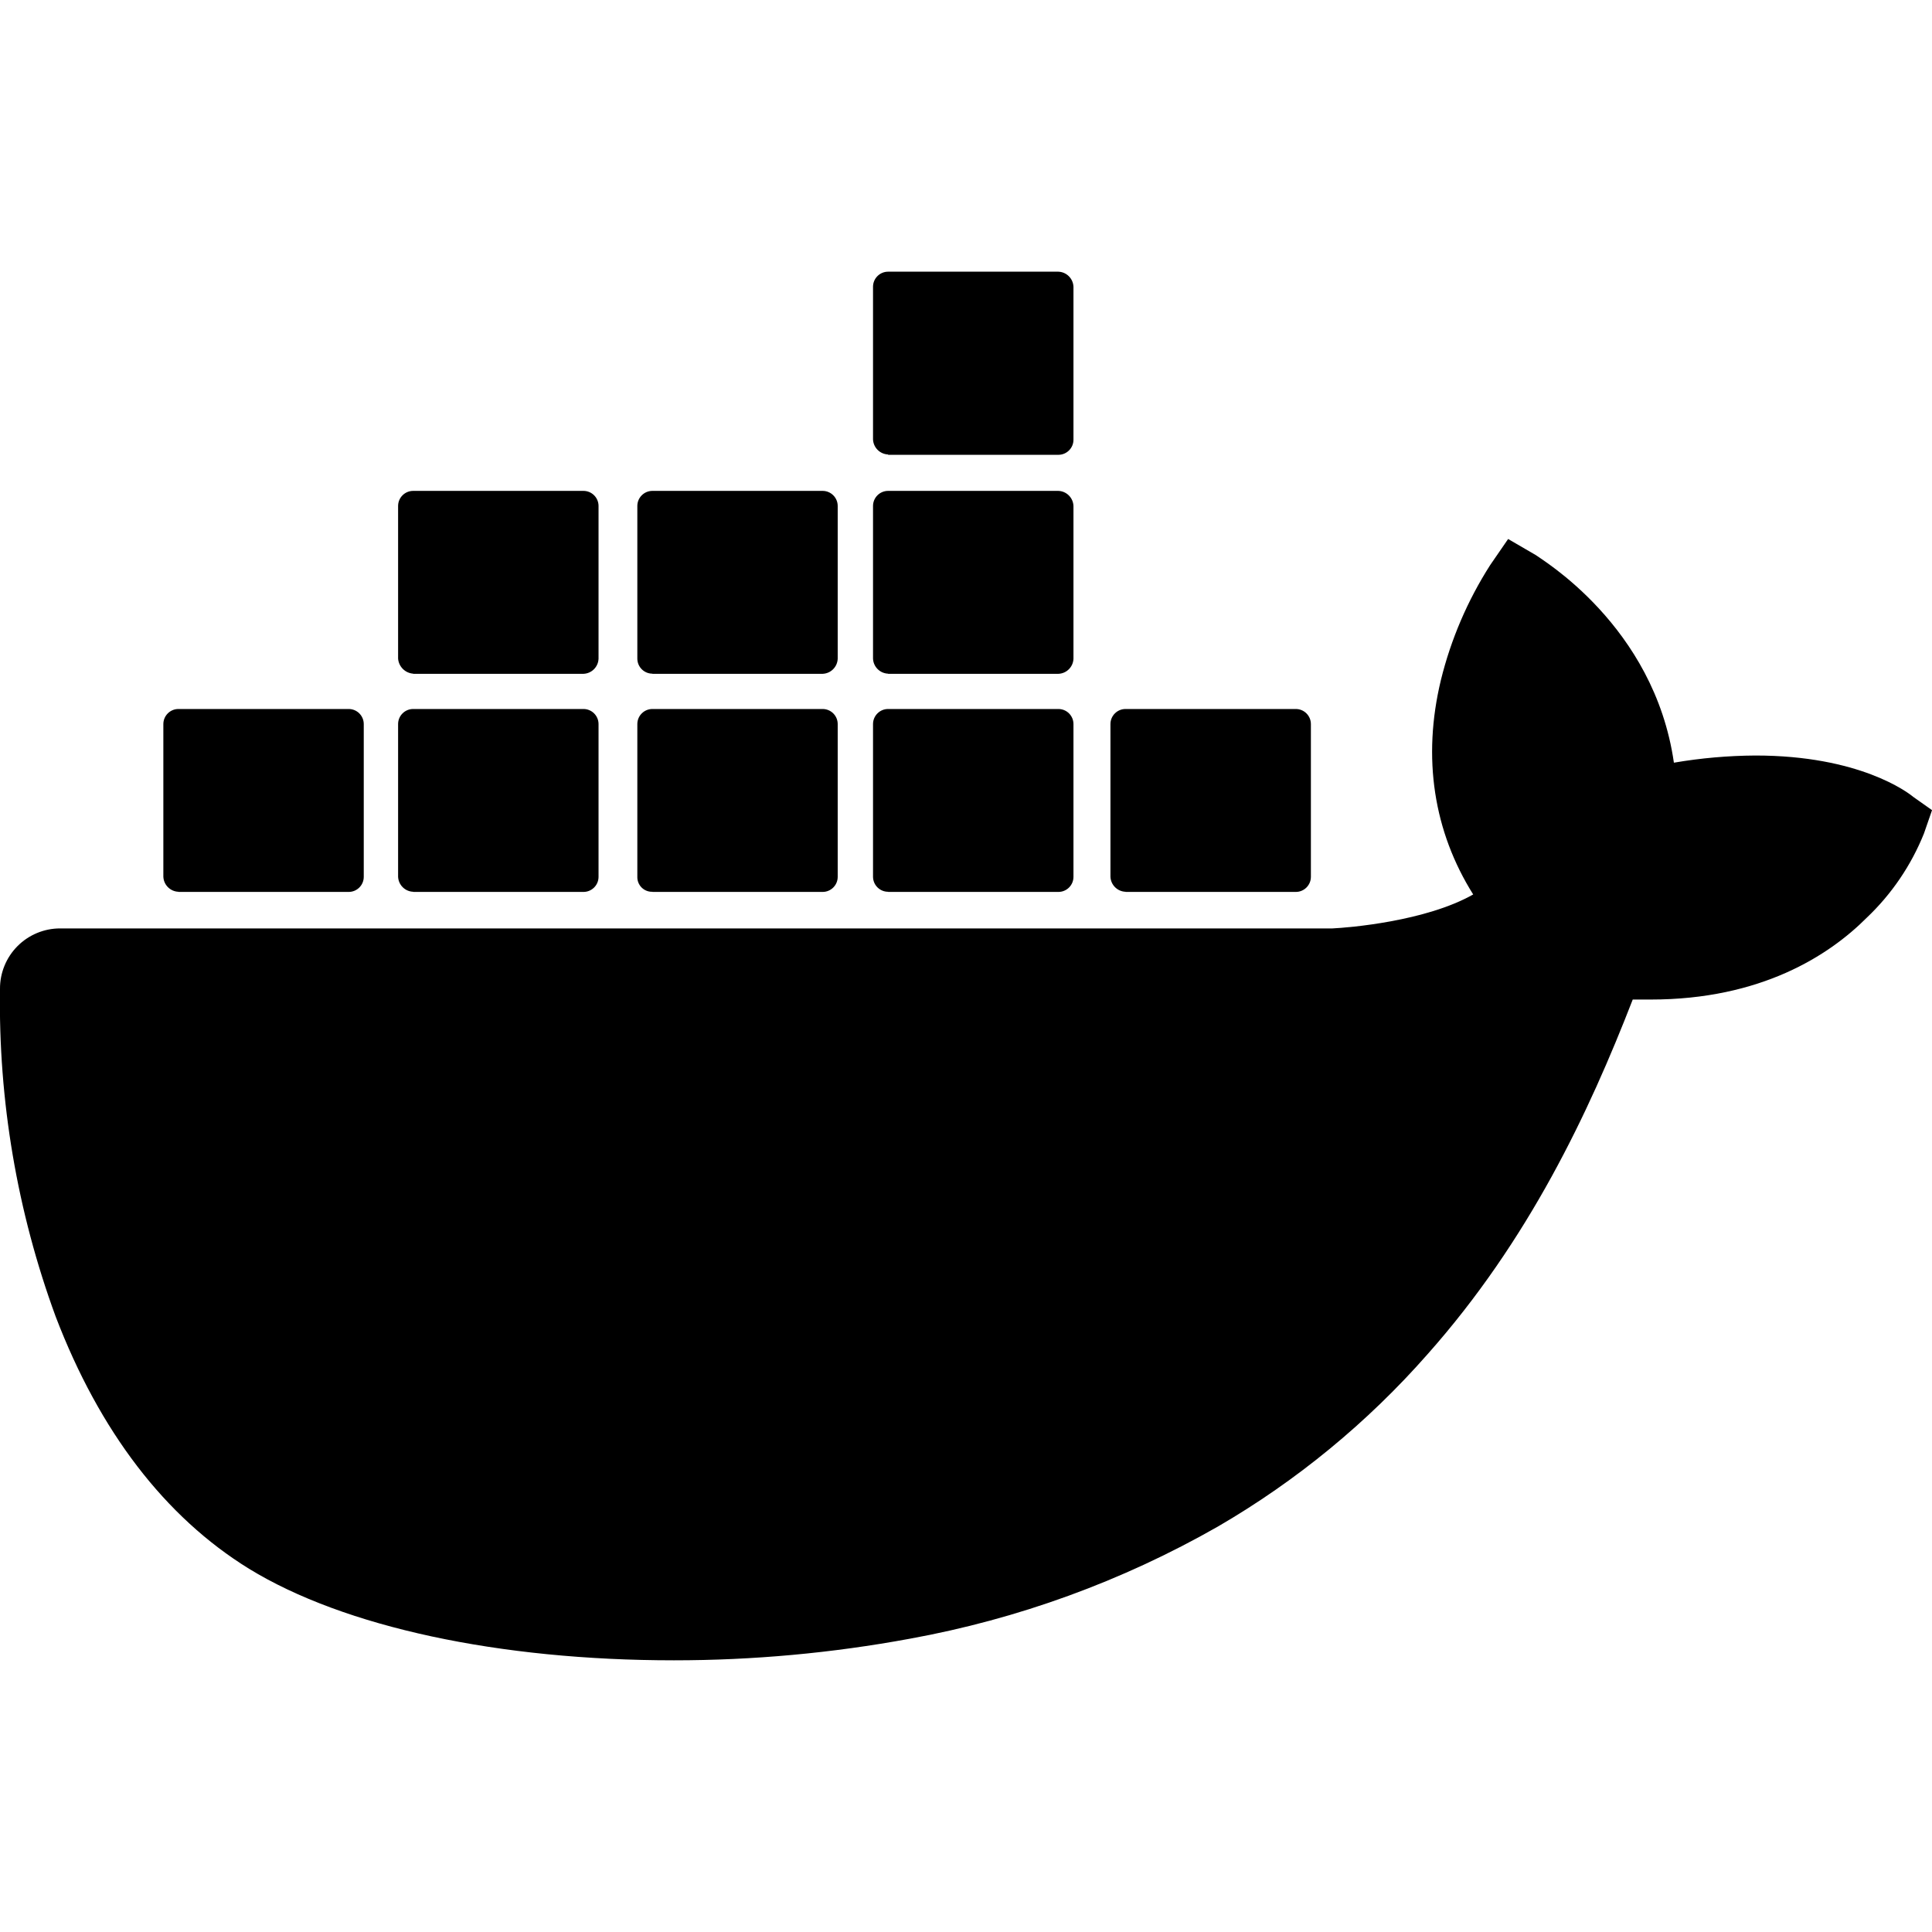
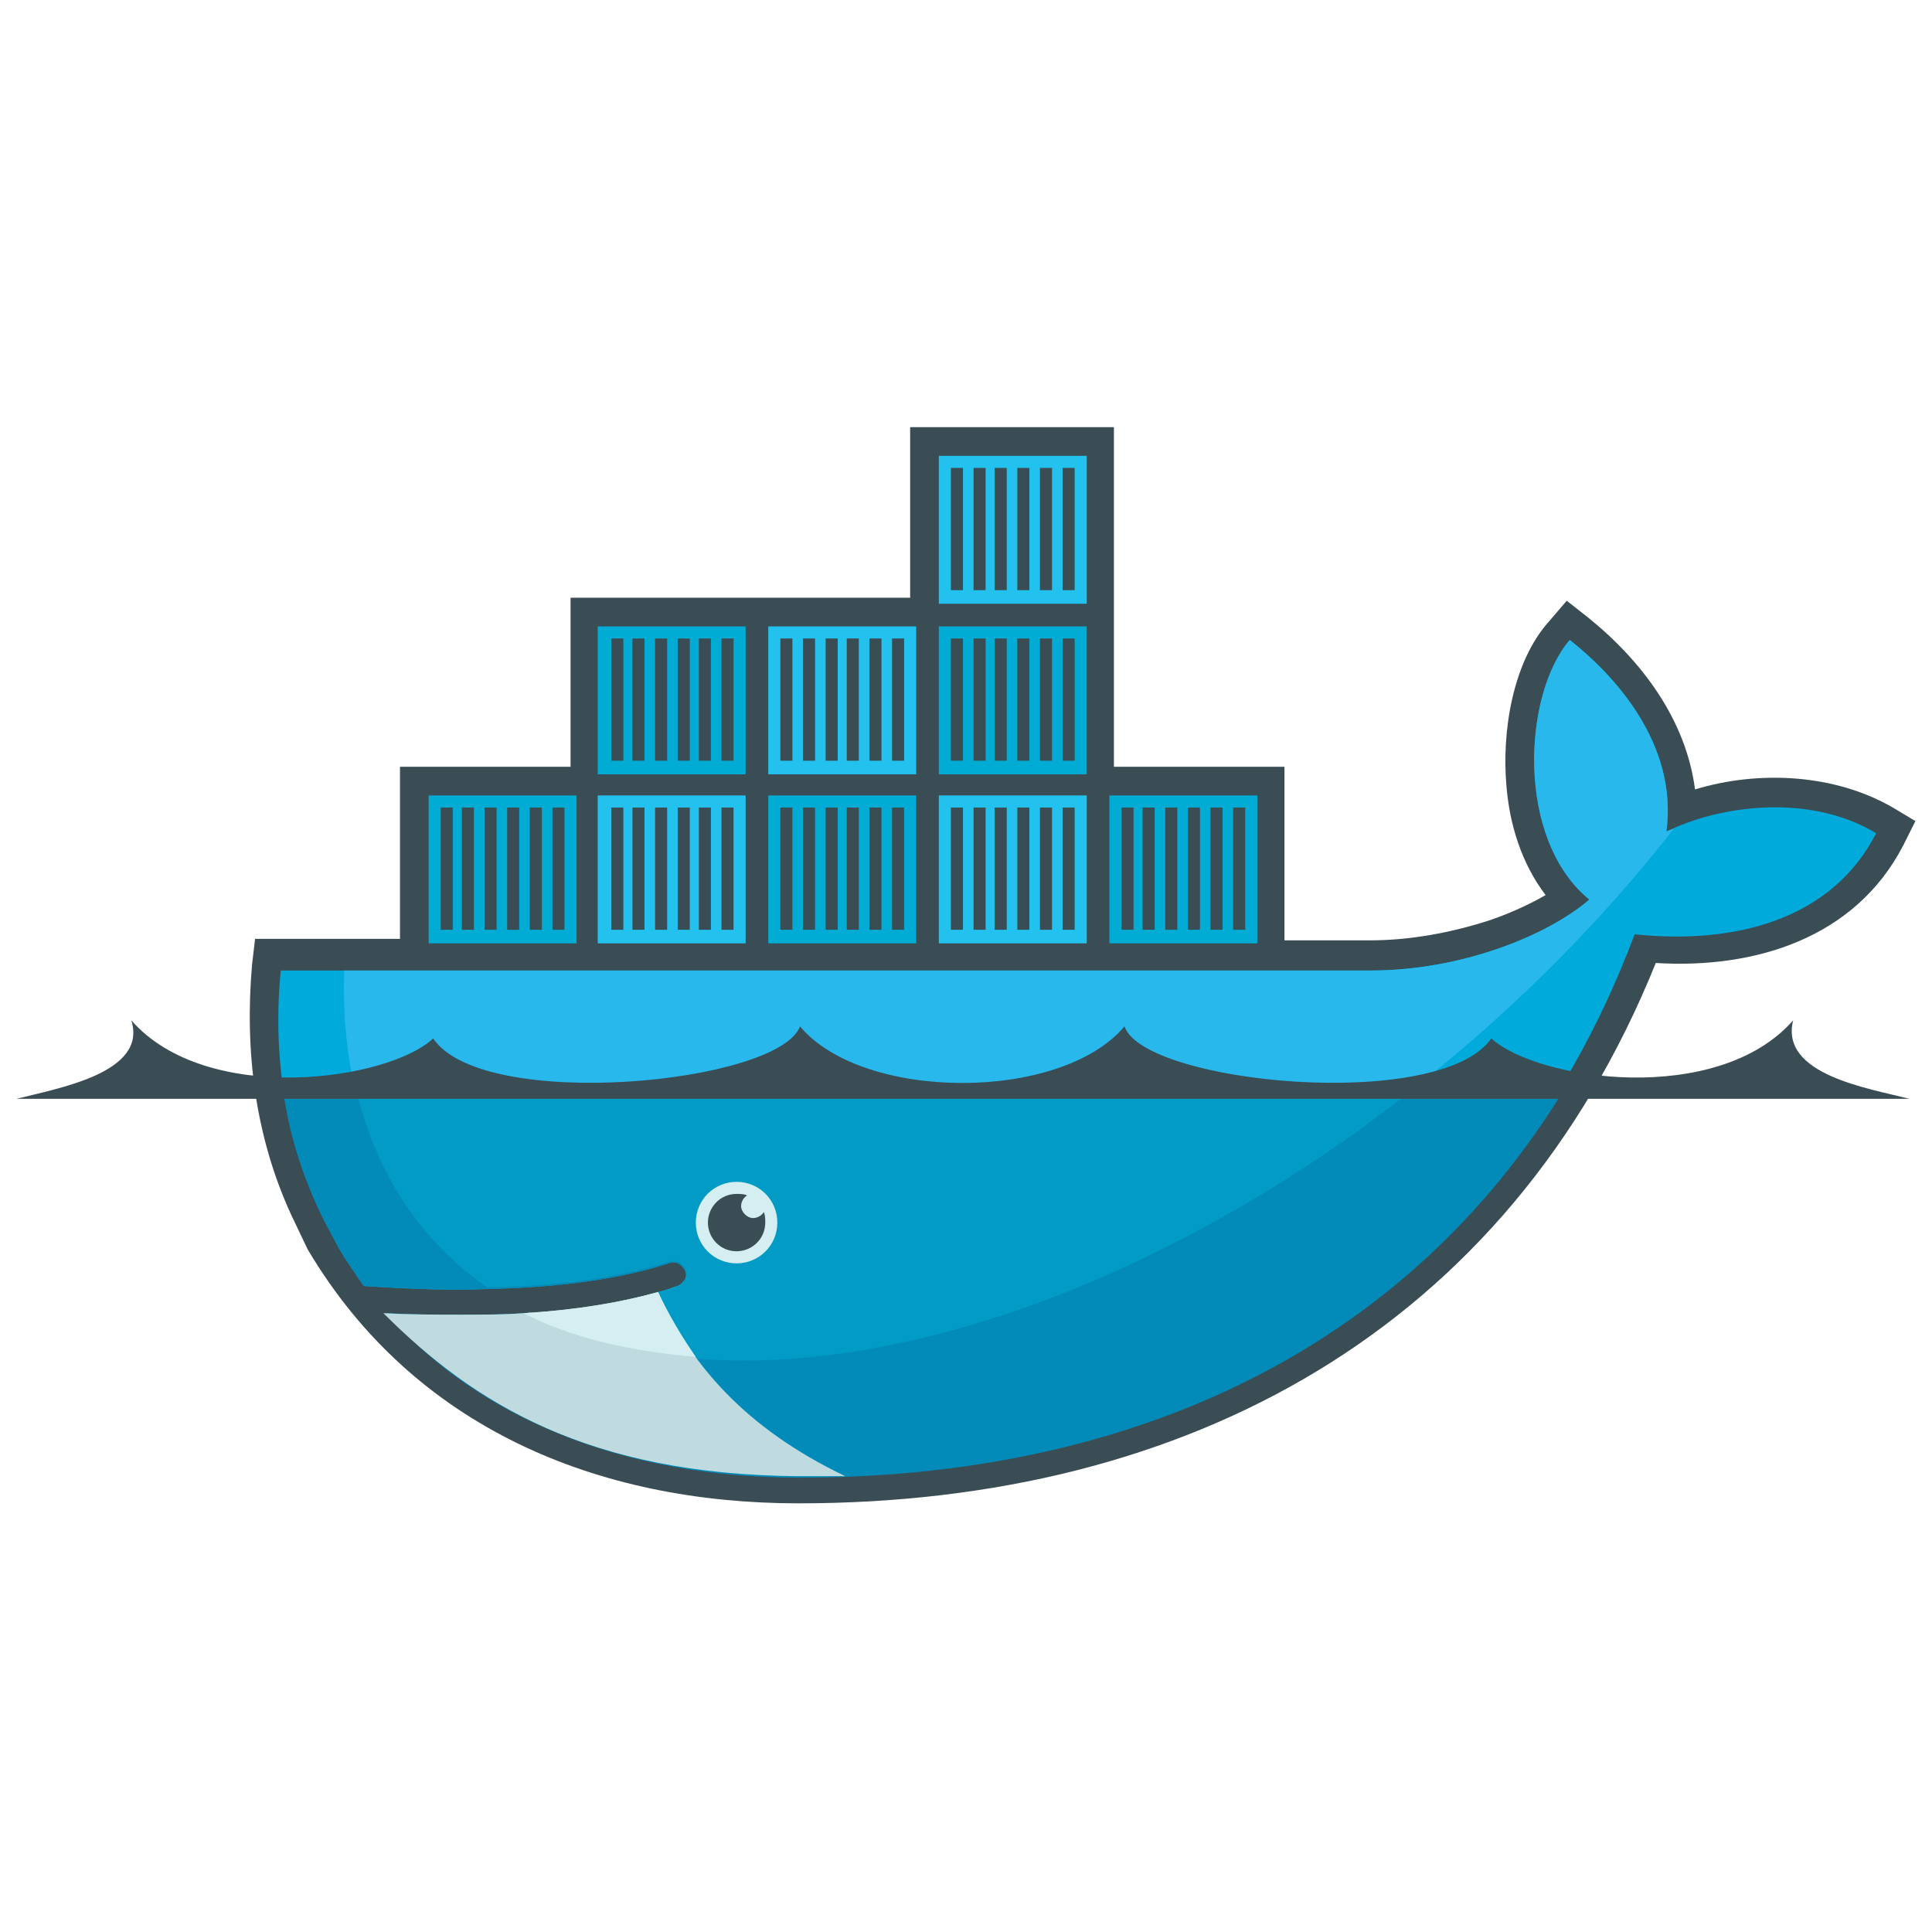
- <svg xmlns="http://www.w3.org/2000/svg" viewBox="0 0 512 512" width="32" height="32">
-   <path d="M507 211.16c-1.42-1.19-14.25-10.94-41.79-10.94a132.55 132.55 0 00-21.61 1.9c-5.22-36.4-35.38-54-36.57-55l-7.36-4.28-4.75 6.9a101.65 101.65 0 00-13.06 30.45c-5 20.7-1.9 40.2 8.55 56.85-12.59 7.14-33 8.8-37.28 9H15.94A15.93 15.93 0 000 262.07a241.25 241.25 0 0014.75 86.83C26.39 379.35 43.72 402 66 415.74 91.22 431.2 132.3 440 178.6 440a344.23 344.23 0 0062.45-5.71 257.44 257.44 0 0081.69-29.73 223.55 223.55 0 0055.57-45.67c26.83-30.21 42.74-64 54.38-94h4.75c29.21 0 47.26-11.66 57.23-21.65a63.31 63.31 0 0015.2-22.36l2.14-6.18z" />
-   <path d="M47.29 236.37H92.4a4 4 0 004-4v-40.48a4 4 0 00-4-4H47.29a4 4 0 00-4 4v40.44a4.16 4.16 0 004 4M109.5 236.37h45.12a4 4 0 004-4v-40.48a4 4 0 00-4-4H109.5a4 4 0 00-4 4v40.44a4.16 4.16 0 004 4M172.9 236.37H218a4 4 0 004-4v-40.48a4 4 0 00-4-4h-45.1a4 4 0 00-4 4v40.44a3.87 3.87 0 004 4M235.36 236.37h45.12a4 4 0 004-4v-40.48a4 4 0 00-4-4h-45.12a4 4 0 00-4 4v40.44a4 4 0 004 4M109.5 178.57h45.12a4.16 4.16 0 004-4v-40.48a4 4 0 00-4-4H109.5a4 4 0 00-4 4v40.44a4.34 4.34 0 004 4M172.9 178.57H218a4.16 4.16 0 004-4v-40.48a4 4 0 00-4-4h-45.1a4 4 0 00-4 4v40.44a4 4 0 004 4M235.36 178.57h45.12a4.16 4.16 0 004-4v-40.48a4.16 4.16 0 00-4-4h-45.12a4 4 0 00-4 4v40.44a4.16 4.16 0 004 4M235.36 120.53h45.12a4 4 0 004-4V76a4.16 4.16 0 00-4-4h-45.12a4 4 0 00-4 4v40.44a4.17 4.17 0 004 4M298.28 236.37h45.12a4 4 0 004-4v-40.48a4 4 0 00-4-4h-45.12a4 4 0 00-4 4v40.44a4.16 4.16 0 004 4" />
+ <svg viewBox="0 0 128 128">
+   <path fill-rule="evenodd" clip-rule="evenodd" fill="#3A4D54" d="M73.8 50.8h11.3v11.5h5.7c2.6 0 5.3-.5 7.8-1.3 1.2-.4 2.6-1 3.8-1.7-1.6-2.1-2.4-4.7-2.6-7.3-.3-3.5.4-8.1 2.8-10.8l1.2-1.4 1.4 1.1c3.6 2.9 6.5 6.8 7.1 11.4 4.3-1.3 9.3-1 13.1 1.2l1.5.9-.8 1.6c-3.2 6.2-9.9 8.2-16.4 7.8-9.8 24.3-31 35.8-56.8 35.8-13.3 0-25.5-5-32.5-16.8l-.1-.2-1-2.1c-2.4-5.2-3.1-10.9-2.6-16.6l.2-1.7h9.6V50.8h11.3V39.6h22.5V28.3h13.5v22.5z" />
+   <path fill="#00AADA" d="M110.4 55.1c.8-5.9-3.6-10.5-6.4-12.7-3.1 3.6-3.6 13.2 1.3 17.2-2.8 2.4-8.5 4.7-14.5 4.7H18.6c-.6 6.2.5 11.9 3 16.8l.8 1.5c.5.9 1.1 1.7 1.7 2.6 3 .2 5.7.3 8.2.2 4.9-.1 8.9-.7 12-1.7.5-.2.9.1 1.1.5.2.5-.1.9-.5 1.1-.4.1-.8.3-1.3.4-2.4.7-5 1.1-8.3 1.3h-.6c-1.3.1-2.7.1-4.2.1-1.6 0-3.1 0-4.9-.1 6 6.8 15.4 10.8 27.2 10.8 25 0 46.2-11.1 55.5-35.9 6.7.7 13.1-1 16-6.7-4.5-2.7-10.5-1.8-13.9-.1z" />
+   <path fill="#28B8EB" d="M110.4 55.1c.8-5.9-3.6-10.5-6.4-12.7-3.1 3.6-3.6 13.2 1.3 17.2-2.8 2.4-8.5 4.7-14.5 4.7h-68c-.3 9.5 3.2 16.7 9.5 21 4.9-.1 8.9-.7 12-1.7.5-.2.9.1 1.1.5.2.5-.1.9-.5 1.1-.4.1-.8.3-1.3.4-2.4.7-5.2 1.2-8.5 1.4l-.1-.1c8.5 4.4 20.8 4.3 35-1.1 15.8-6.1 30.6-17.7 40.9-30.9-.2.1-.4.1-.5.2z" />
+   <path fill="#028BB8" d="M18.7 71.8c.4 3.3 1.4 6.4 2.9 9.3l.8 1.5c.5.9 1.1 1.7 1.7 2.6 3 .2 5.7.3 8.2.2 4.9-.1 8.9-.7 12-1.7.5-.2.9.1 1.1.5.2.5-.1.9-.5 1.1-.4.1-.8.3-1.3.4-2.4.7-5.2 1.2-8.5 1.4h-.4c-1.3.1-2.7.1-4.1.1-1.6 0-3.2 0-4.9-.1 6 6.8 15.5 10.8 27.3 10.8 21.4 0 40-8.1 50.8-26H18.7v-.1z" />
+   <path fill="#019BC6" d="M23.5 71.8c1.3 5.8 4.3 10.4 8.8 13.5 4.9-.1 8.9-.7 12-1.7.5-.2.9.1 1.1.5.2.5-.1.9-.5 1.1-.4.1-.8.3-1.3.4-2.4.7-5.2 1.2-8.6 1.4 8.5 4.4 20.8 4.3 34.9-1.1 8.5-3.3 16.8-8.2 24.2-14.1H23.5z" />
+   <path fill-rule="evenodd" clip-rule="evenodd" fill="#00ACD3" d="M28.4 52.7h9.8v9.8h-9.8v-9.8zm.8.8h.8v8.1h-.8v-8.1zm1.4 0h.8v8.1h-.8v-8.1zm1.5 0h.8v8.1h-.8v-8.1zm1.5 0h.8v8.1h-.8v-8.1zm1.5 0h.8v8.1h-.8v-8.1zm1.5 0h.8v8.1h-.8v-8.1zm3-12h9.8v9.8h-9.8v-9.8zm.9.8h.8v8.1h-.8v-8.1zm1.4 0h.8v8.1h-.8v-8.1zm1.5 0h.8v8.1h-.8v-8.1zm1.5 0h.8v8.1h-.8v-8.1zm1.4 0h.8v8.1h-.8v-8.1zm1.5 0h.8v8.1h-.8v-8.1z" />
+   <path fill-rule="evenodd" clip-rule="evenodd" fill="#23C2EE" d="M39.6 52.7h9.8v9.8h-9.8v-9.8zm.9.8h.8v8.1h-.8v-8.1zm1.4 0h.8v8.1h-.8v-8.1zm1.5 0h.8v8.1h-.8v-8.1zm1.5 0h.8v8.1h-.8v-8.1zm1.4 0h.8v8.1h-.8v-8.1zm1.5 0h.8v8.1h-.8v-8.1z" />
+   <path fill-rule="evenodd" clip-rule="evenodd" fill="#00ACD3" d="M50.9 52.7h9.8v9.8h-9.8v-9.8zm.8.8h.8v8.1h-.8v-8.1zm1.5 0h.8v8.1h-.8v-8.1zm1.5 0h.8v8.1h-.8v-8.1zm1.4 0h.8v8.1h-.8v-8.1zm1.5 0h.8v8.1h-.8v-8.1zm1.5 0h.8v8.1h-.8v-8.1z" />
+   <path fill-rule="evenodd" clip-rule="evenodd" fill="#23C2EE" d="M50.9 41.5h9.8v9.8h-9.8v-9.8zm.8.8h.8v8.1h-.8v-8.1zm1.5 0h.8v8.1h-.8v-8.1zm1.5 0h.8v8.1h-.8v-8.1zm1.4 0h.8v8.1h-.8v-8.1zm1.5 0h.8v8.1h-.8v-8.1zm1.5 0h.8v8.1h-.8v-8.1zm3.1 10.4H72v9.8h-9.8v-9.8zm.8.8h.8v8.1H63v-8.1zm1.5 0h.8v8.1h-.8v-8.1zm1.4 0h.8v8.1h-.8v-8.1zm1.5 0h.8v8.1h-.8v-8.1zm1.5 0h.8v8.1h-.8v-8.1zm1.5 0h.8v8.1h-.8v-8.1z" />
+   <path fill-rule="evenodd" clip-rule="evenodd" fill="#00ACD3" d="M62.2 41.5H72v9.8h-9.8v-9.8zm.8.8h.8v8.1H63v-8.1zm1.5 0h.8v8.1h-.8v-8.1zm1.4 0h.8v8.1h-.8v-8.1zm1.5 0h.8v8.1h-.8v-8.1zm1.5 0h.8v8.1h-.8v-8.1zm1.5 0h.8v8.1h-.8v-8.1z" />
+   <path fill-rule="evenodd" clip-rule="evenodd" fill="#23C2EE" d="M62.2 30.2H72V40h-9.8v-9.8zm.8.8h.8v8.1H63V31zm1.5 0h.8v8.1h-.8V31zm1.4 0h.8v8.1h-.8V31zm1.5 0h.8v8.1h-.8V31zm1.5 0h.8v8.1h-.8V31zm1.5 0h.8v8.1h-.8V31z" />
+   <path fill-rule="evenodd" clip-rule="evenodd" fill="#00ACD3" d="M73.5 52.7h9.8v9.8h-9.8v-9.8zm.8.8h.8v8.1h-.8v-8.1zm1.4 0h.8v8.1h-.8v-8.1zm1.5 0h.8v8.1h-.8v-8.1zm1.5 0h.8v8.1h-.8v-8.1zm1.5 0h.8v8.1h-.8v-8.1zm1.5 0h.8v8.1h-.8v-8.1z" />
+   <path fill-rule="evenodd" clip-rule="evenodd" fill="#D4EEF1" d="M48.8 78.3c1.5 0 2.7 1.2 2.7 2.7 0 1.5-1.2 2.7-2.7 2.7-1.5 0-2.7-1.2-2.7-2.7 0-1.5 1.2-2.7 2.7-2.7" />
+   <path fill-rule="evenodd" clip-rule="evenodd" fill="#3A4D54" d="M48.8 79.1c.2 0 .5 0 .7.1-.2.1-.4.4-.4.7 0 .4.4.8.8.8.3 0 .6-.2.7-.4.1.2.1.5.1.7 0 1.1-.9 1.9-1.9 1.9-1.1 0-1.9-.9-1.9-1.9 0-1 .8-1.9 1.9-1.9M1.1 72.8h125.4c-2.7-.7-8.6-1.6-7.7-5.2-5 5.7-16.9 4-20 1.2-3.4 4.9-23 3-24.3-.8-4.2 5-17.3 5-21.5 0-1.4 3.8-21 5.7-24.3.8-3 2.8-15 4.5-20-1.2 1.1 3.5-4.9 4.5-7.6 5.2" />
+   <path fill="#BFDBE0" d="M56 97.8c-6.7-3.2-10.3-7.5-12.4-12.2-2.5.7-5.5 1.2-8.9 1.4-1.3.1-2.7.1-4.1.1-1.7 0-3.4 0-5.2-.1 6 6 13.6 10.7 27.5 10.8H56z" />
+   <path fill="#D4EEF1" d="M46.1 89.9c-.9-1.3-1.8-2.8-2.5-4.3-2.5.7-5.5 1.2-8.9 1.4 2.3 1.2 5.7 2.4 11.4 2.9z" />
</svg>
